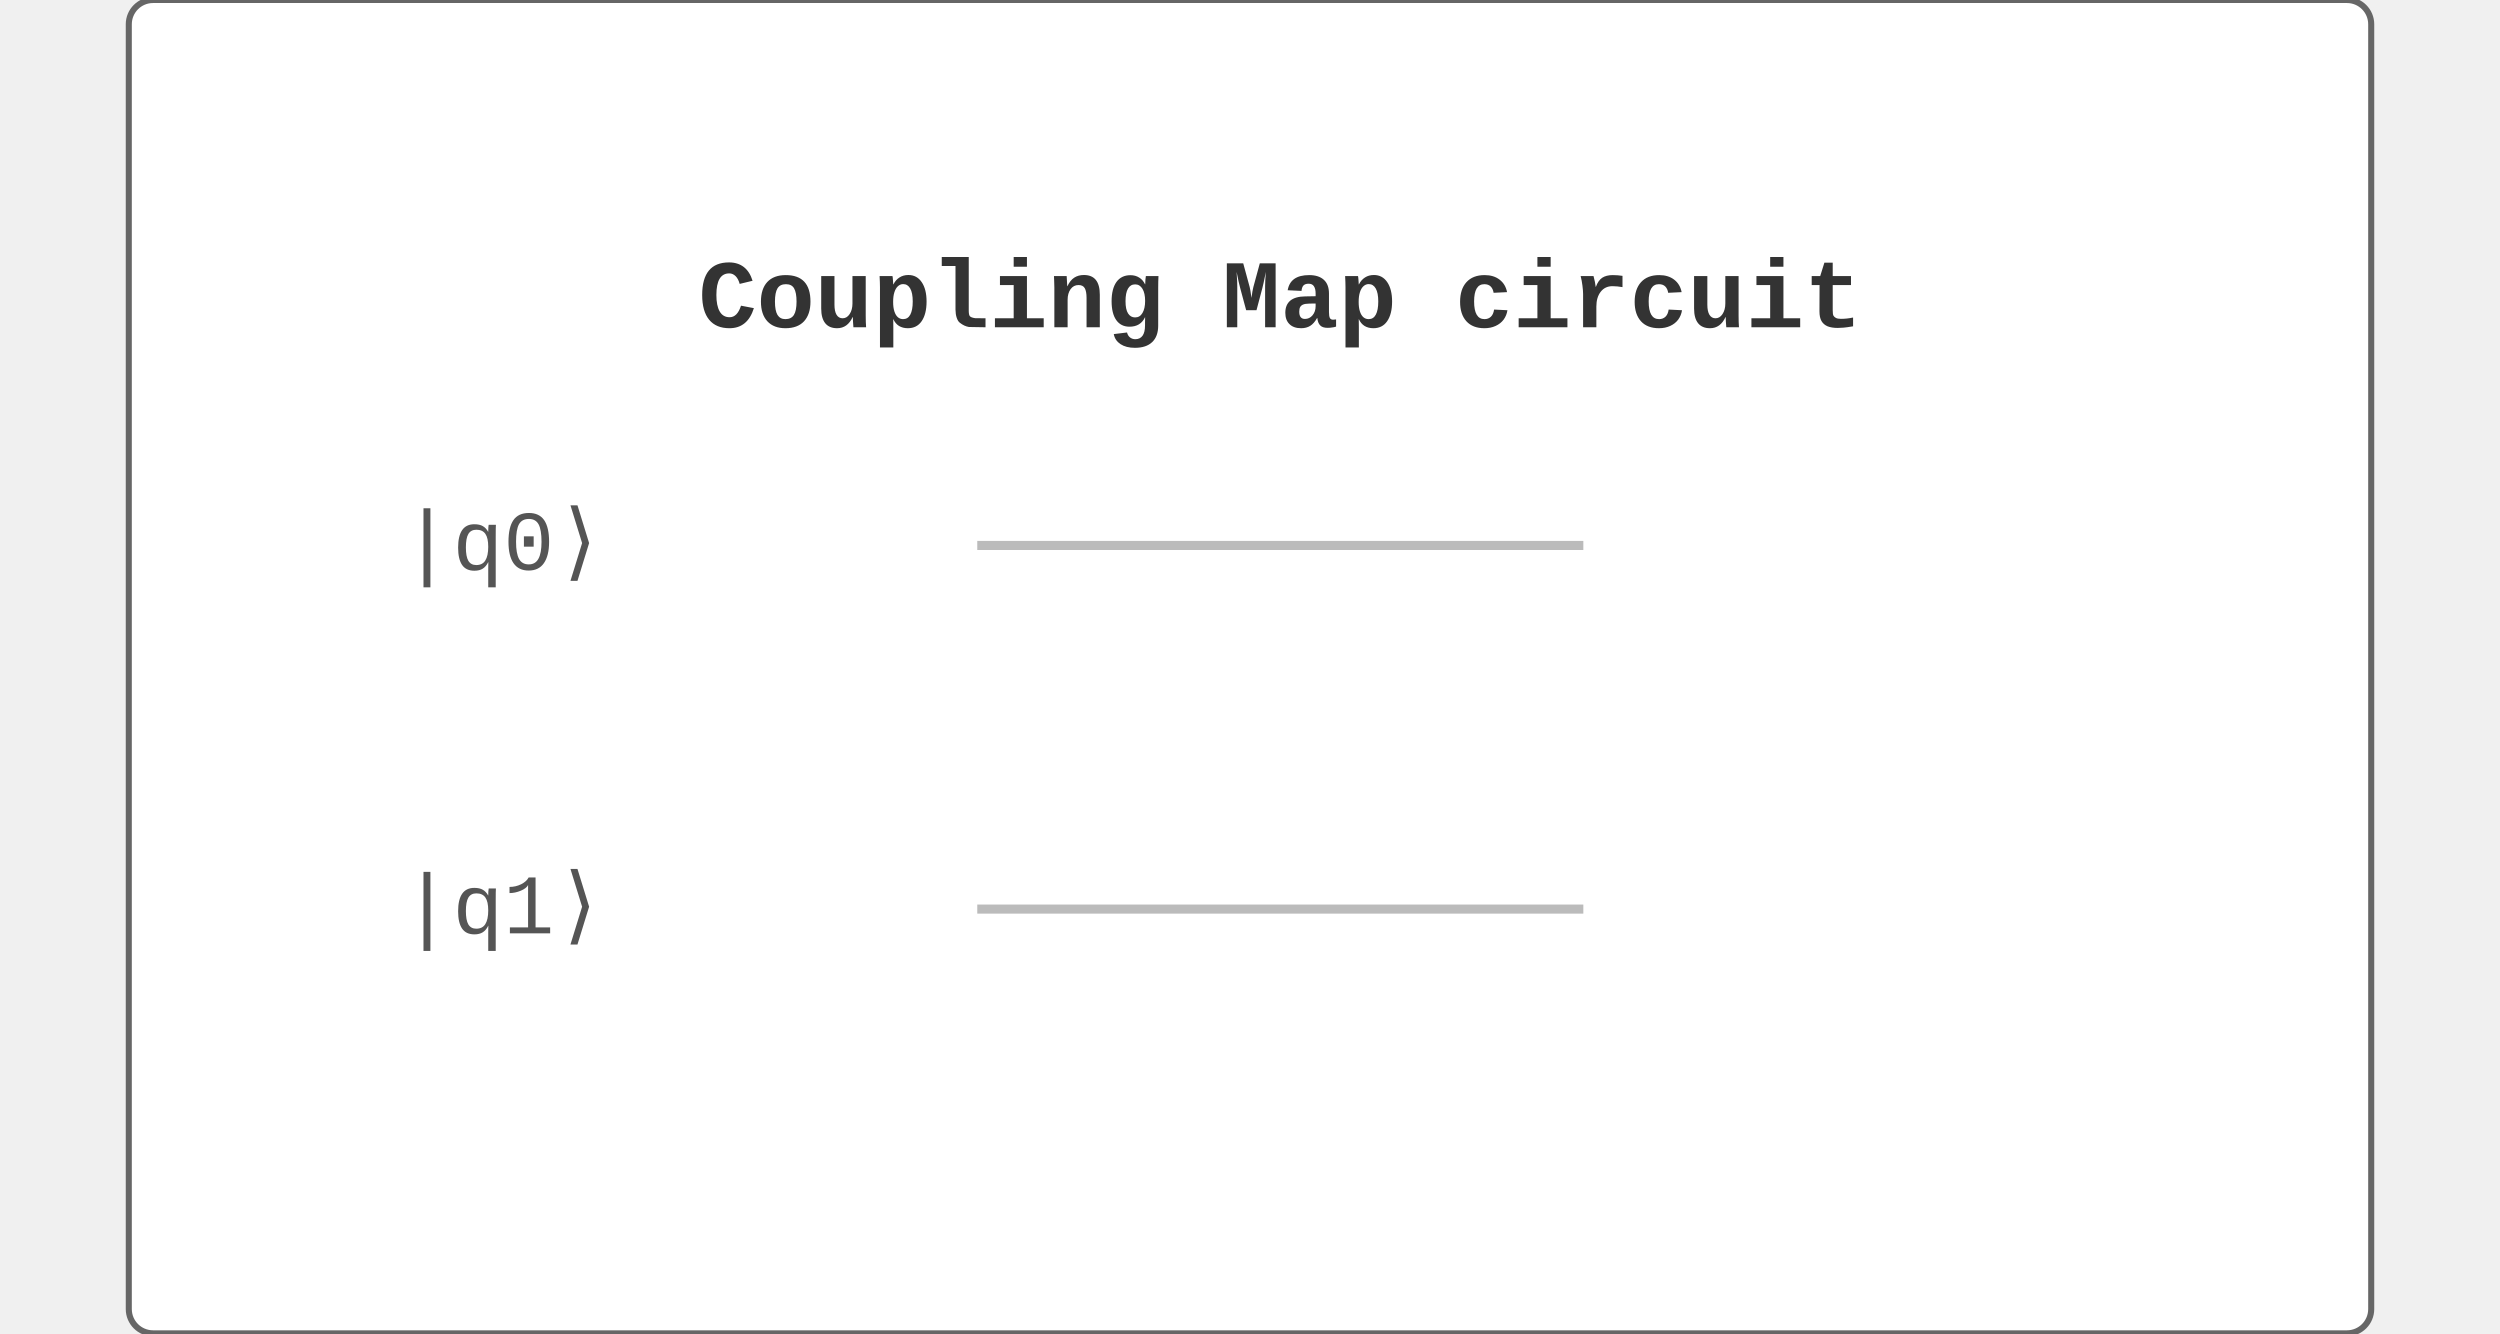
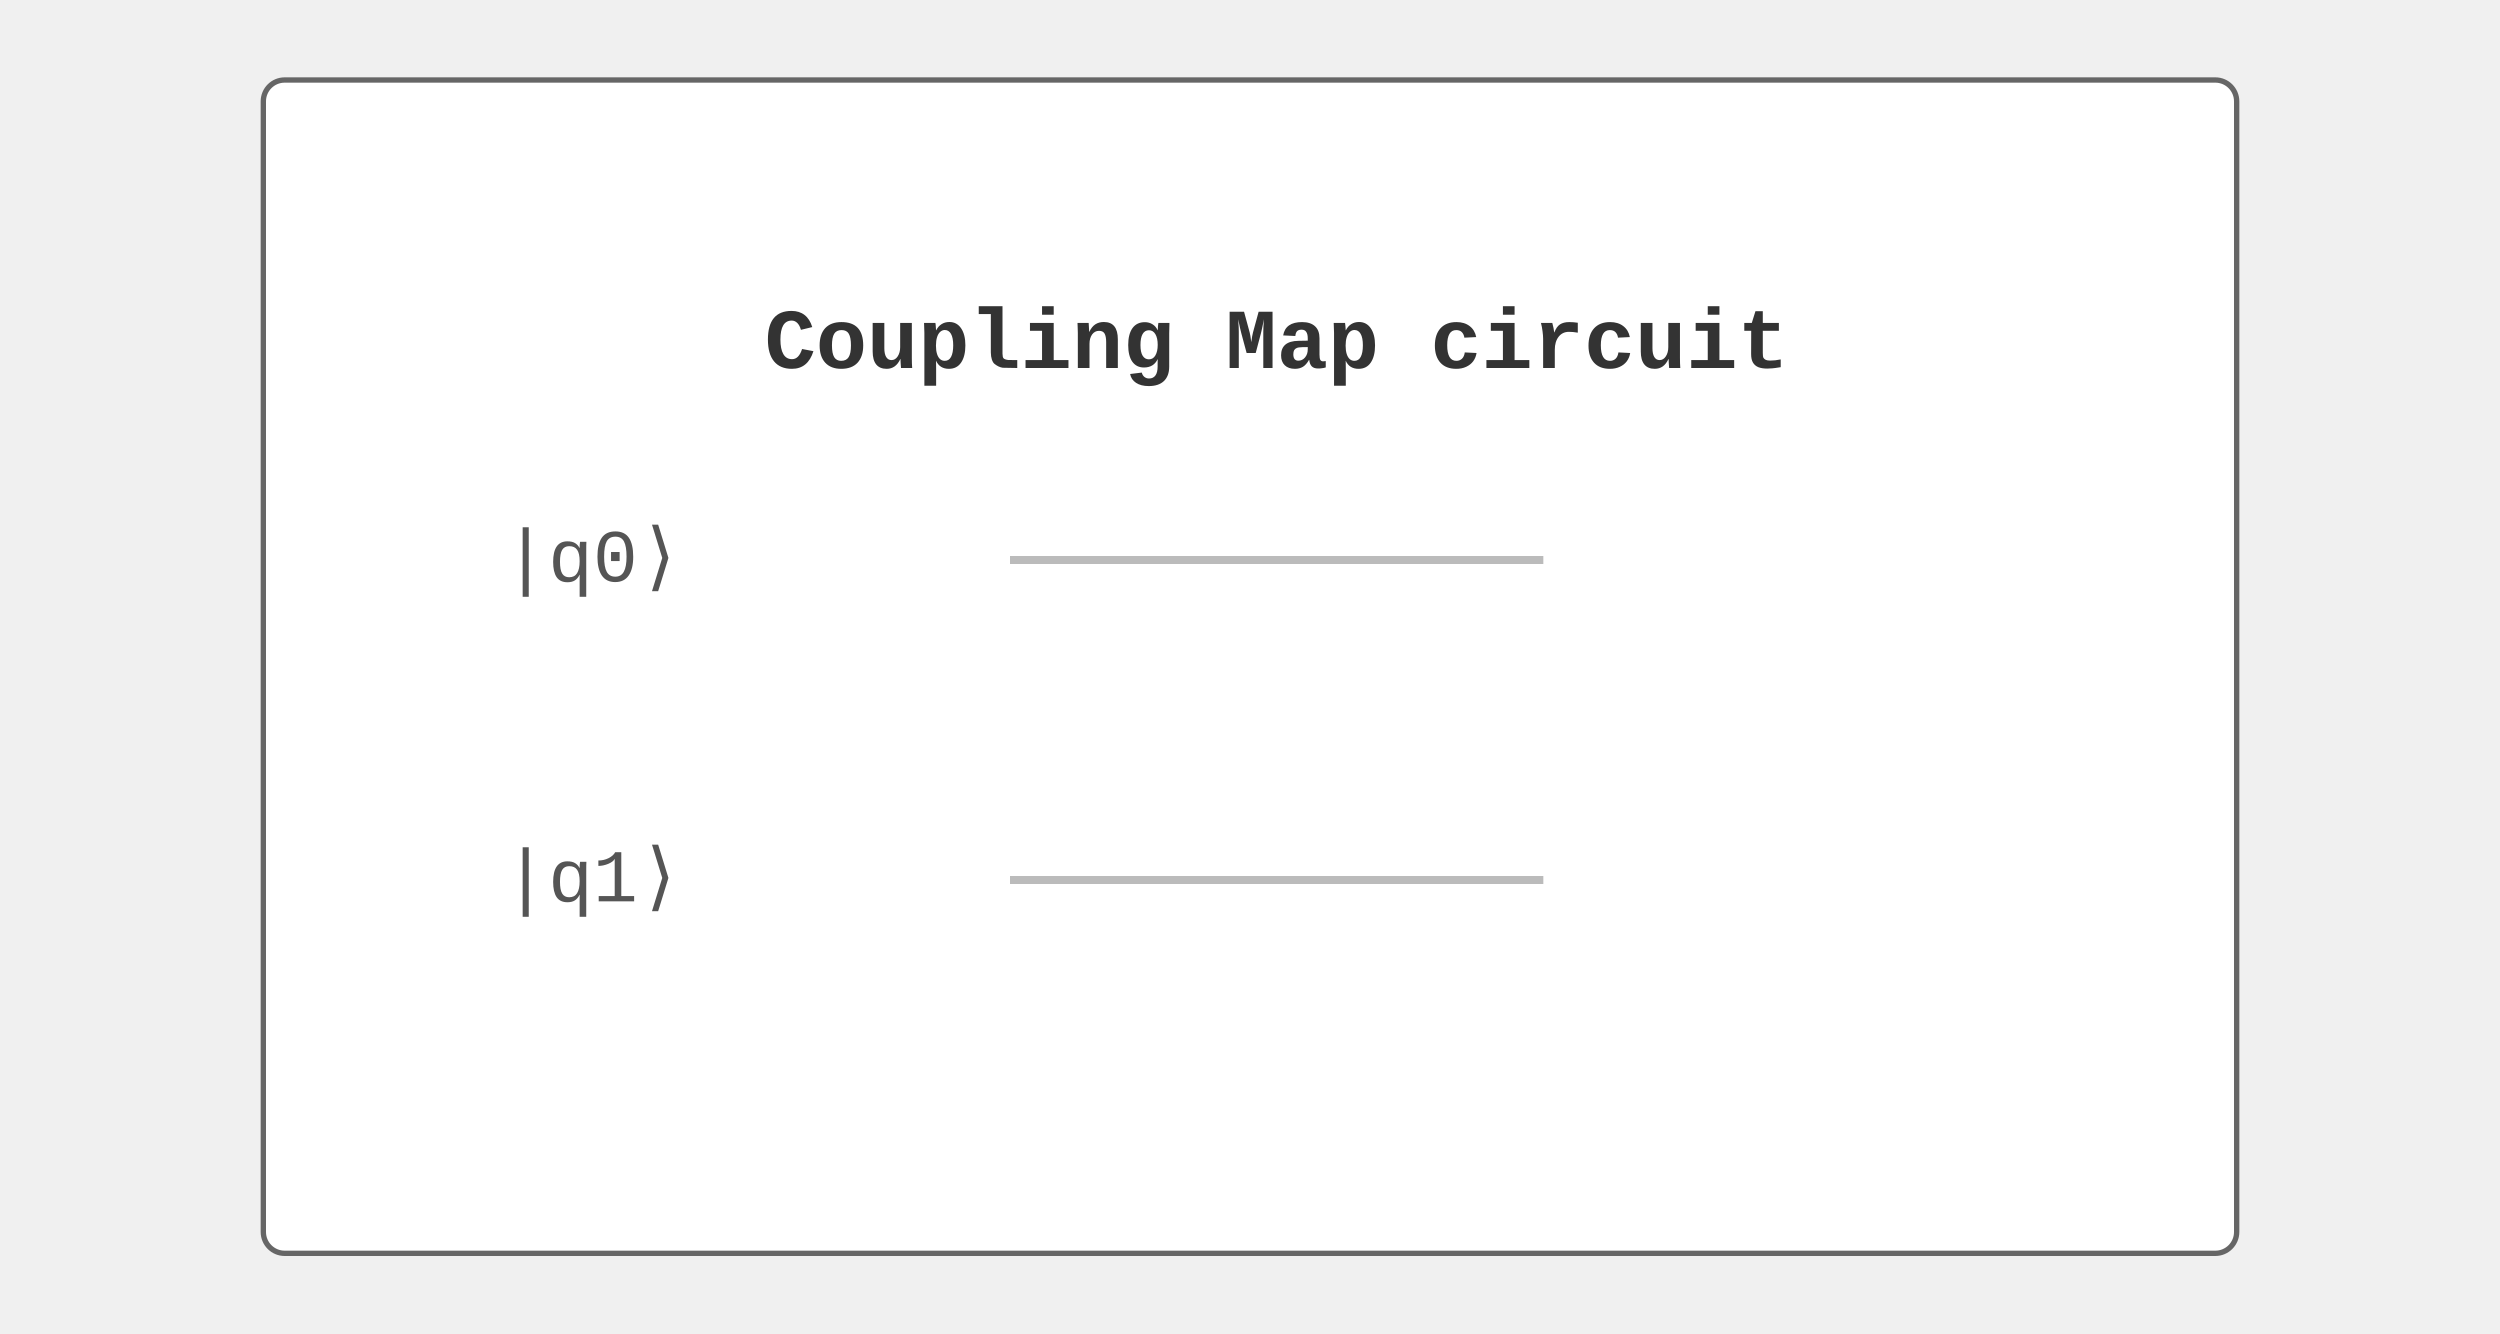
- <svg xmlns="http://www.w3.org/2000/svg" width="300" height="160" viewBox="-40.0 -30.0 370.0 220.0">
+ <svg xmlns="http://www.w3.org/2000/svg" width="300" height="160" viewBox="-55.0 -45.0 400.0 250.0">
  <rect x="-40.0" y="-30.0" width="370.0" height="220.0" fill="#fff" stroke="#666" stroke-width="1" rx="4" />
  <style>
    text { font-family: 'Consolas', 'Courier New', monospace; }
    .qubit-label { font-size: 14px; fill: #555; }
    .gate-label { font-size: 15px; fill: #222; font-weight: bold; }
    .annotation { font-size: 11px; fill: #888; }
    .wire { stroke: #bbb; stroke-width: 1.5; }
    .gate-box { fill: #fff; stroke: #333; stroke-width: 1.8; rx: 4; }
    .control-dot { fill: #333; }
    .target-circle { fill: #fff; stroke: #333; stroke-width: 1.8; }
    .target-plus { stroke: #333; stroke-width: 1.8; }
    .conn-line { stroke: #333; stroke-width: 1.8; }
    .title { font-size: 16px; fill: #333; font-weight: bold; }
    .measure-box { fill: #fff; stroke: #333; stroke-width: 1.8; }
  </style>
  <text x="150" y="24" text-anchor="middle" class="title">Coupling Map circuit</text>
  <text x="5" y="64" class="qubit-label">|q0⟩</text>
  <text x="5" y="124" class="qubit-label">|q1⟩</text>
  <line x1="100" y1="60" x2="200" y2="60" class="wire" />
  <line x1="100" y1="120" x2="200" y2="120" class="wire" />
</svg>
